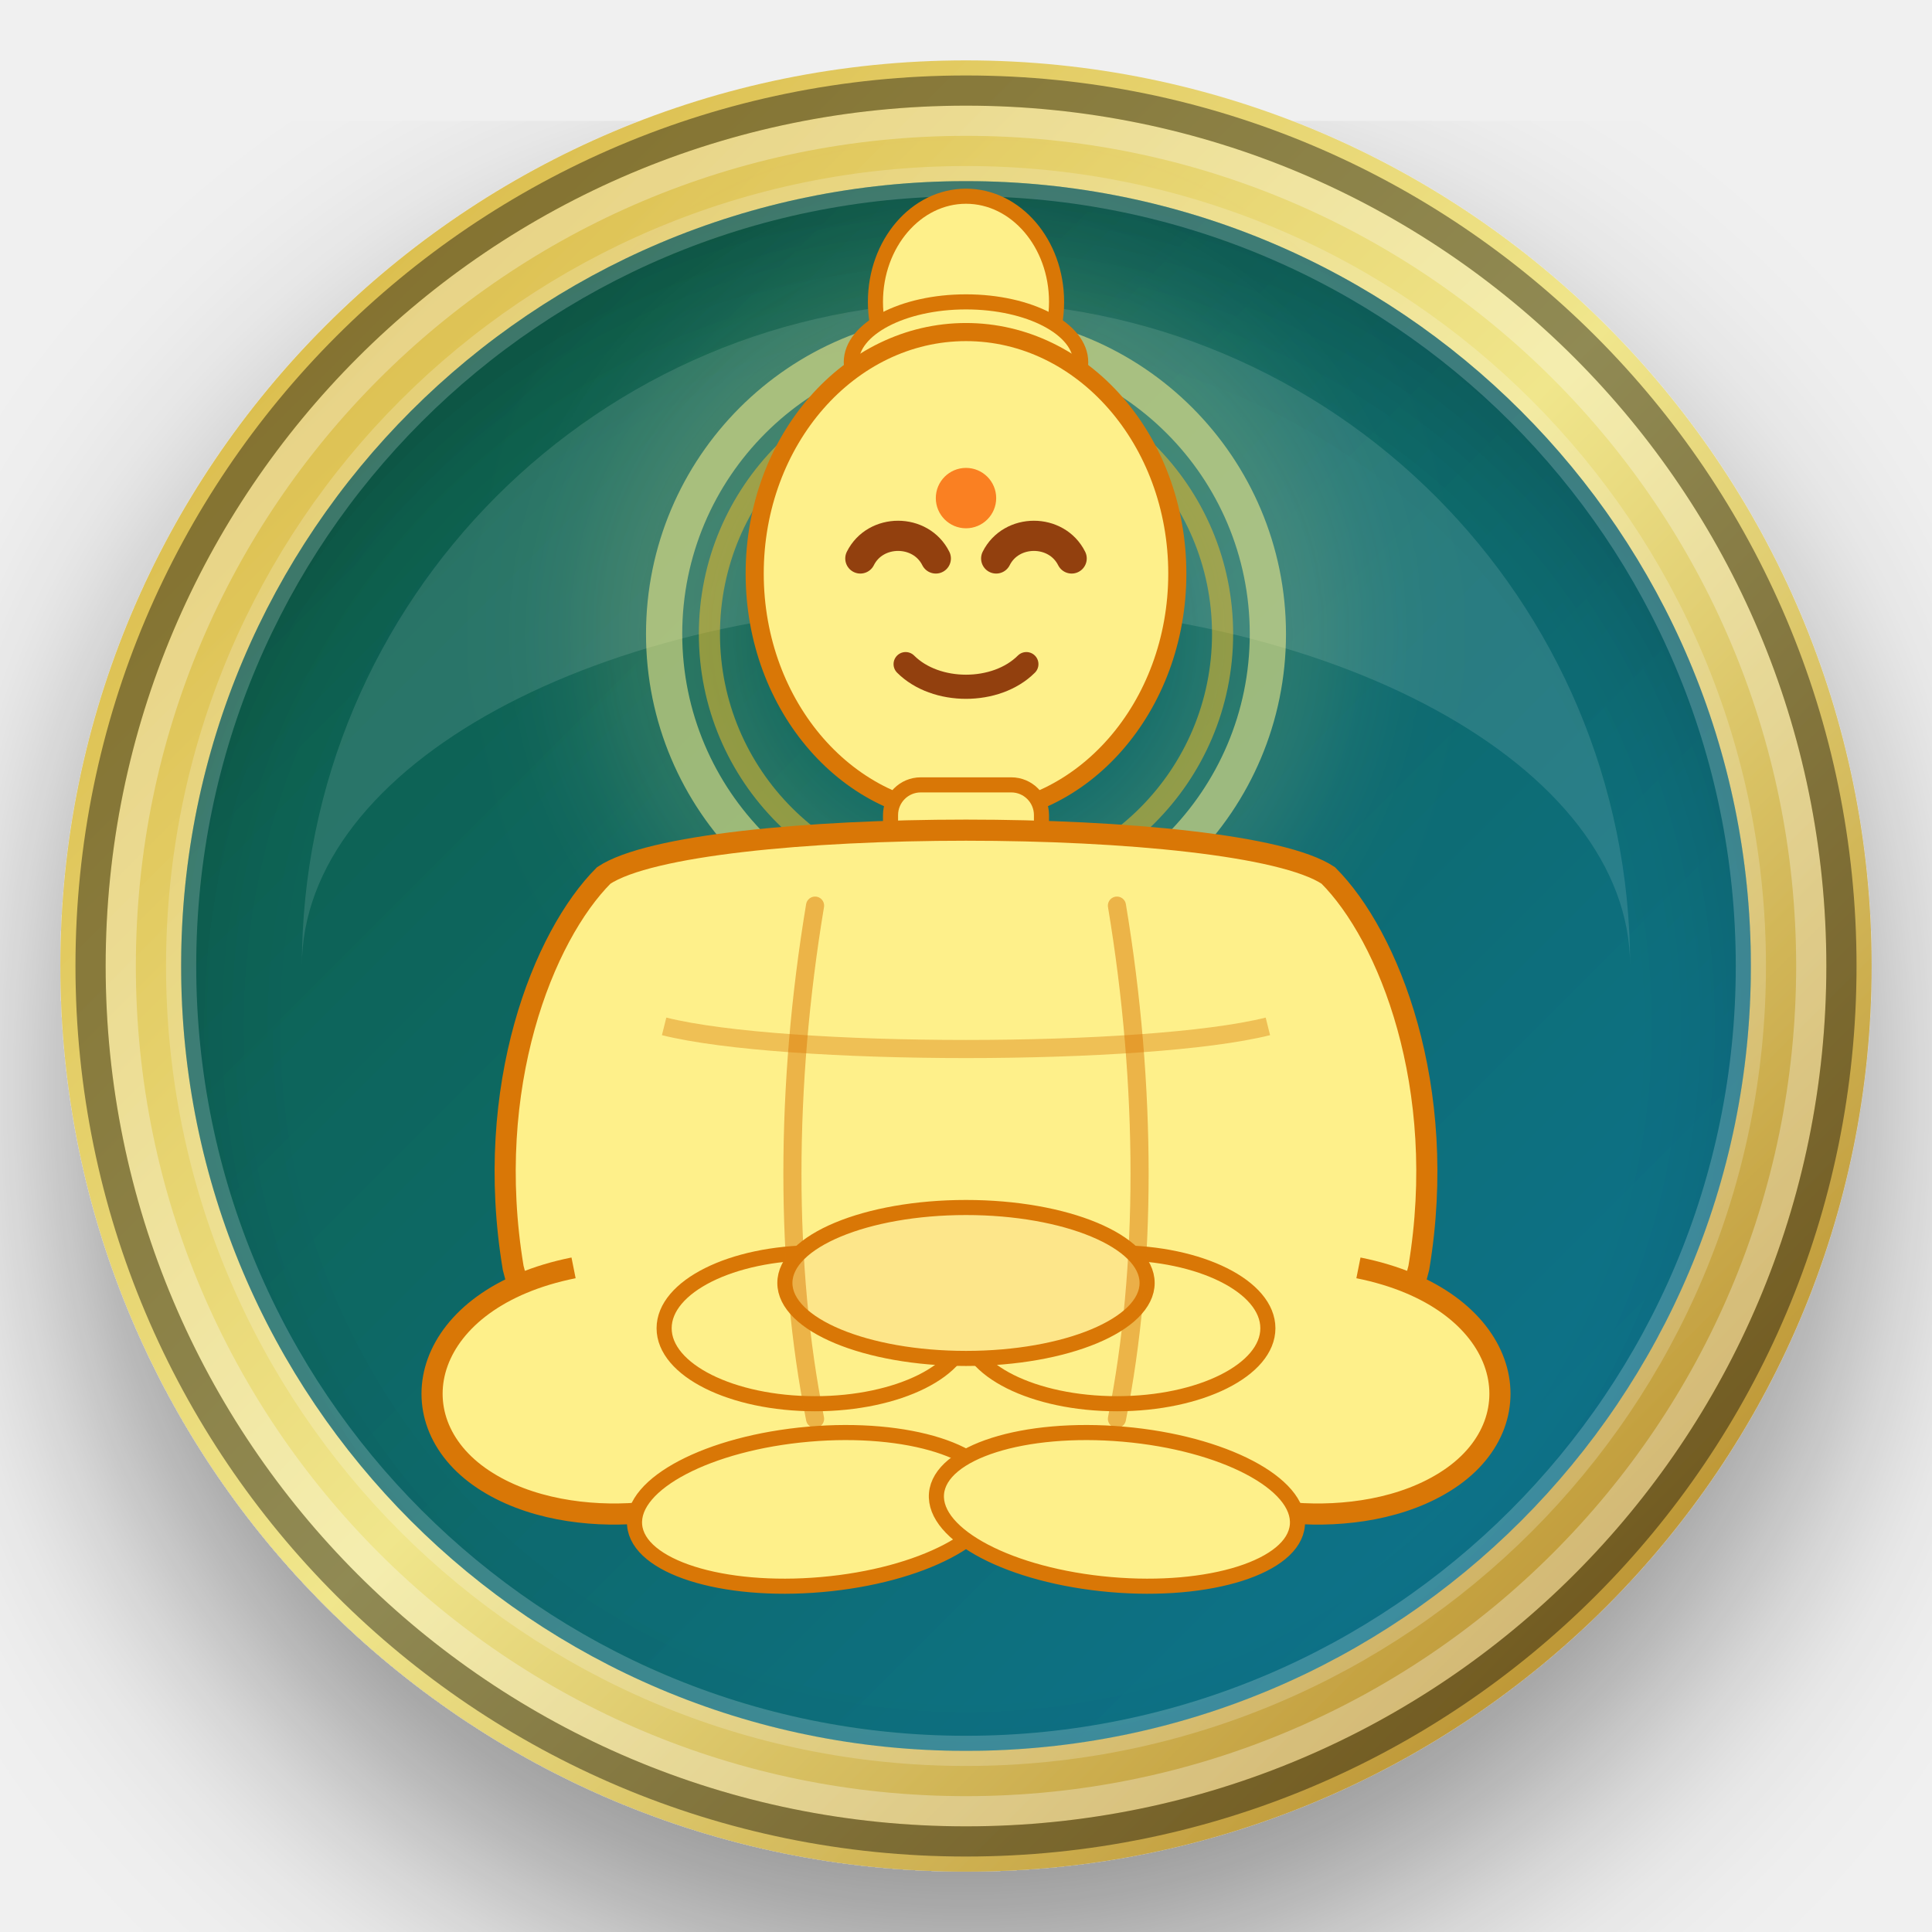
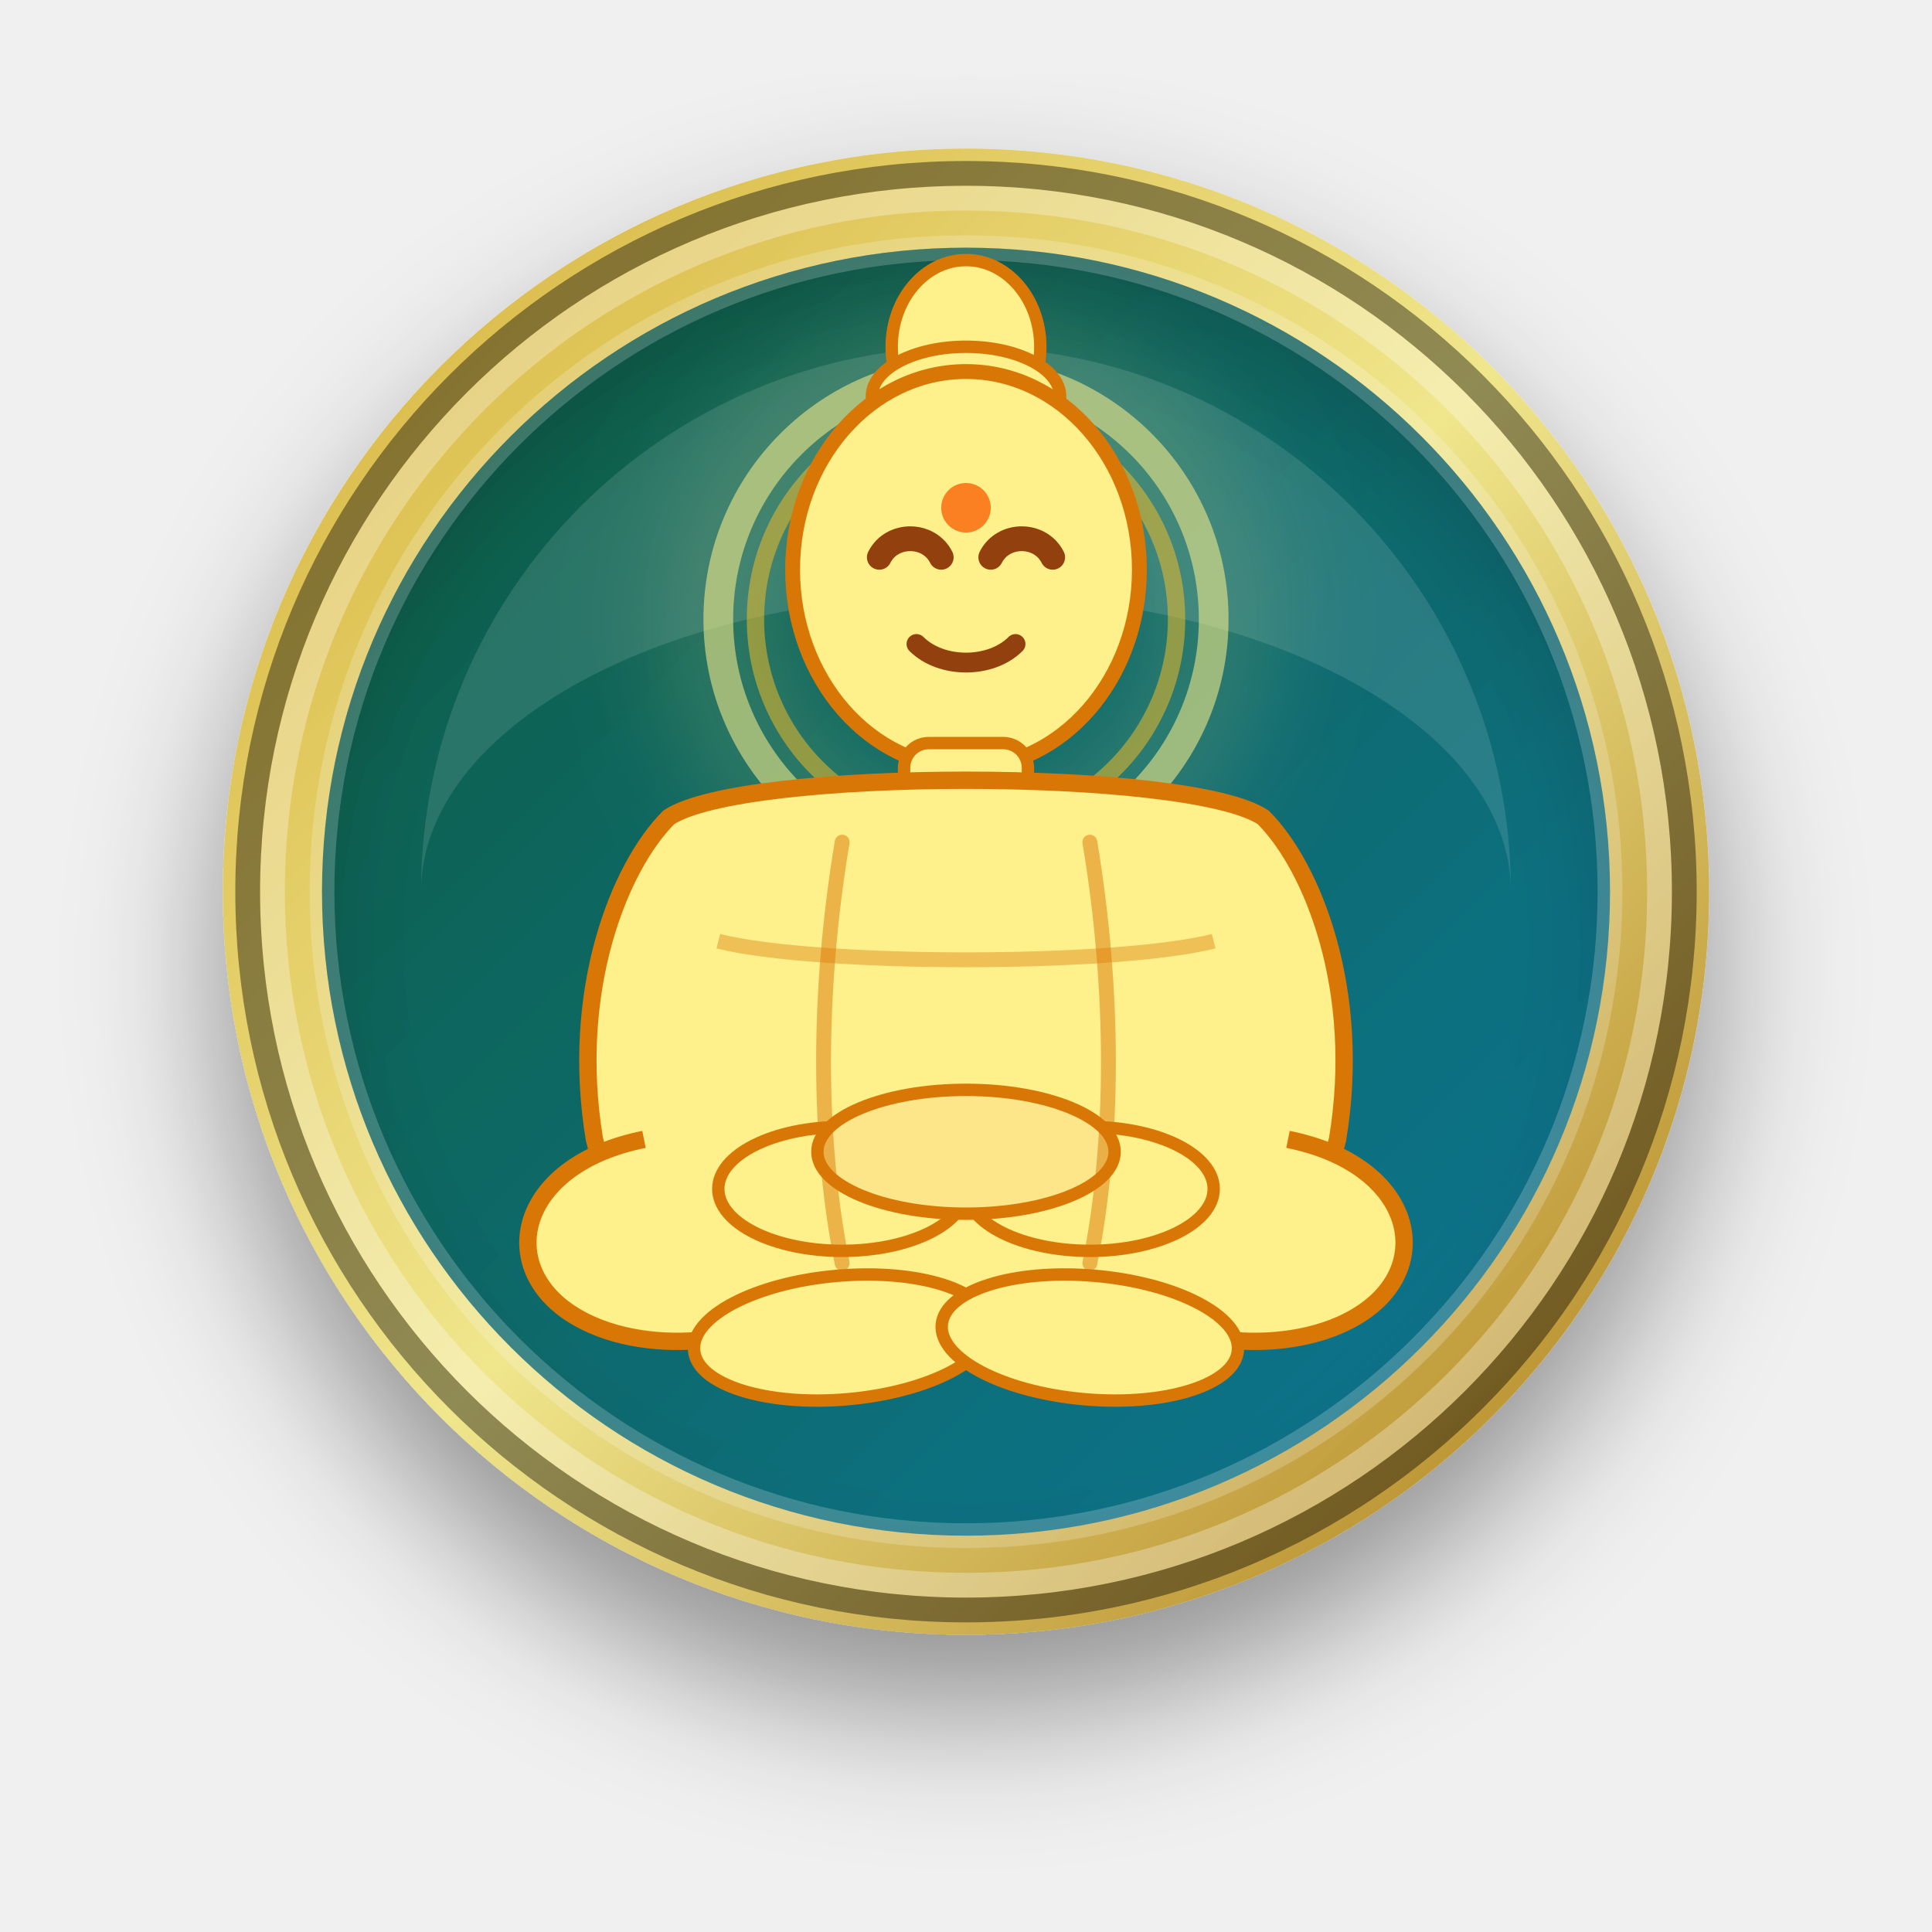
- <svg xmlns="http://www.w3.org/2000/svg" width="64" height="64" viewBox="0 0 64 64" fill="none">
+ <svg xmlns="http://www.w3.org/2000/svg" width="78" height="78" viewBox="-7 -4 78 78" fill="none">
  <defs>
    <filter id="badge-budda_shadow" x="-50%" y="-50%" width="200%" height="200%">
-       <feDropShadow dx="0" dy="4" stdDeviation="4" flood-color="#000000" flood-opacity="0.4" />
+       <feDropShadow dx="0" dy="3" stdDeviation="3" flood-color="#000000" flood-opacity="0.4" />
    </filter>
    <filter id="badge-budda_glow" x="-60%" y="-60%" width="220%" height="220%">
      <feGaussianBlur stdDeviation="2.5" result="coloredBlur" />
      <feMerge>
        <feMergeNode in="coloredBlur" />
        <feMergeNode in="SourceGraphic" />
      </feMerge>
    </filter>
    <filter id="badge-budda_inner_shadow">
      <feOffset dx="0" dy="2" />
      <feGaussianBlur stdDeviation="2" result="offset-blur" />
      <feComposite operator="out" in="SourceGraphic" in2="offset-blur" result="inverse" />
      <feFlood flood-color="black" flood-opacity="0.3" result="color" />
      <feComposite operator="in" in="color" in2="inverse" result="shadow" />
      <feComposite operator="over" in="shadow" in2="SourceGraphic" />
    </filter>
    <linearGradient id="badge-budda_bg" x1="10" y1="10" x2="54" y2="54" gradientUnits="userSpaceOnUse">
      <stop offset="0" stop-color="#065F46" />
      <stop offset="1" stop-color="#0E7490" />
    </linearGradient>
    <linearGradient id="badge-budda_ring" x1="0%" y1="0%" x2="100%" y2="100%">
      <stop offset="0%" stop-color="#D4AF37" />
      <stop offset="50%" stop-color="#F0E68C" />
      <stop offset="100%" stop-color="#AA7814" />
    </linearGradient>
  </defs>
  <circle cx="32" cy="32" r="30" fill="url(#badge-budda_ring)" filter="url(#badge-budda_shadow)" />
  <circle cx="32" cy="32" r="28" fill="none" stroke="#FFFFFF" stroke-opacity="0.3" stroke-width="1" />
  <circle cx="32" cy="32" r="29" fill="none" stroke="#000000" stroke-opacity="0.4" stroke-width="1" />
  <circle cx="32" cy="32" r="26" fill="url(#badge-budda_bg)" filter="url(#badge-budda_inner_shadow)" />
  <path d="M 10,32 A 22,22 0 0,1 54,32 A 22,12 0 0,0 10,32 Z" fill="#ffffff" opacity="0.12" />
  <circle cx="32" cy="32" r="26" fill="none" stroke="#ffffff" stroke-opacity="0.2" stroke-width="1" />
  <circle cx="32" cy="21" r="10" fill="none" stroke="#FEF08A" stroke-width="1.2" opacity="0.6" filter="url(#badge-budda_glow)" />
  <circle cx="32" cy="21" r="8.5" fill="none" stroke="#FBBF24" stroke-width="0.7" opacity="0.5" />
  <ellipse cx="32" cy="10" rx="3" ry="3.5" fill="#FEF08A" stroke="#D97706" stroke-width="0.5" />
  <ellipse cx="32" cy="12" rx="3.8" ry="2" fill="#FEF08A" stroke="#D97706" stroke-width="0.5" />
  <ellipse cx="32" cy="19" rx="7" ry="8" fill="#FEF08A" stroke="#D97706" stroke-width="0.6" />
  <rect x="29.5" y="26" width="5" height="3" rx="1" fill="#FEF08A" stroke="#D97706" stroke-width="0.5" />
  <path d="M 20,29 C 18,31 16,36 17,42 C 18,46 20,48 24,49 C 27,50 37,50 40,49 C 44,48 46,46 47,42 C 48,36 46,31 44,29 C 41,27 23,27 20,29 Z" fill="#FEF08A" stroke="#D97706" stroke-width="0.7" />
  <path d="M 19,42 C 14,43 13,47 16,49 C 19,51 24,50 24,49" fill="#FEF08A" stroke="#D97706" stroke-width="0.7" />
  <path d="M 45,42 C 50,43 51,47 48,49 C 45,51 40,50 40,49" fill="#FEF08A" stroke="#D97706" stroke-width="0.7" />
  <ellipse cx="27" cy="50" rx="6" ry="2.5" fill="#FEF08A" stroke="#D97706" stroke-width="0.5" transform="rotate(-5 27 50)" />
  <ellipse cx="37" cy="50" rx="6" ry="2.5" fill="#FEF08A" stroke="#D97706" stroke-width="0.5" transform="rotate(5 37 50)" />
  <ellipse cx="27" cy="44" rx="5" ry="2.5" fill="#FEF08A" stroke="#D97706" stroke-width="0.5" />
  <ellipse cx="37" cy="44" rx="5" ry="2.5" fill="#FEF08A" stroke="#D97706" stroke-width="0.5" />
  <ellipse cx="32" cy="42.5" rx="6" ry="2.5" fill="#FDE68A" stroke="#D97706" stroke-width="0.5" />
  <path d="M 28.5,18.5 C 29,17.5 30.5,17.5 31,18.5" stroke="#92400E" stroke-width="1" stroke-linecap="round" fill="none" />
  <path d="M 33,18.5 C 33.5,17.5 35,17.5 35.5,18.5" stroke="#92400E" stroke-width="1" stroke-linecap="round" fill="none" />
  <path d="M 30,22 C 31,23 33,23 34,22" stroke="#92400E" stroke-width="0.8" stroke-linecap="round" fill="none" />
  <circle cx="32" cy="16.5" r="1" fill="#F97316" opacity="0.9" />
  <path d="M 27,30 C 26,36 26,42 27,47" stroke="#D97706" stroke-width="0.6" stroke-linecap="round" opacity="0.5" />
  <path d="M 37,30 C 38,36 38,42 37,47" stroke="#D97706" stroke-width="0.6" stroke-linecap="round" opacity="0.5" />
  <path d="M 22,34 C 26,35 38,35 42,34" stroke="#D97706" stroke-width="0.6" opacity="0.4" />
</svg>
